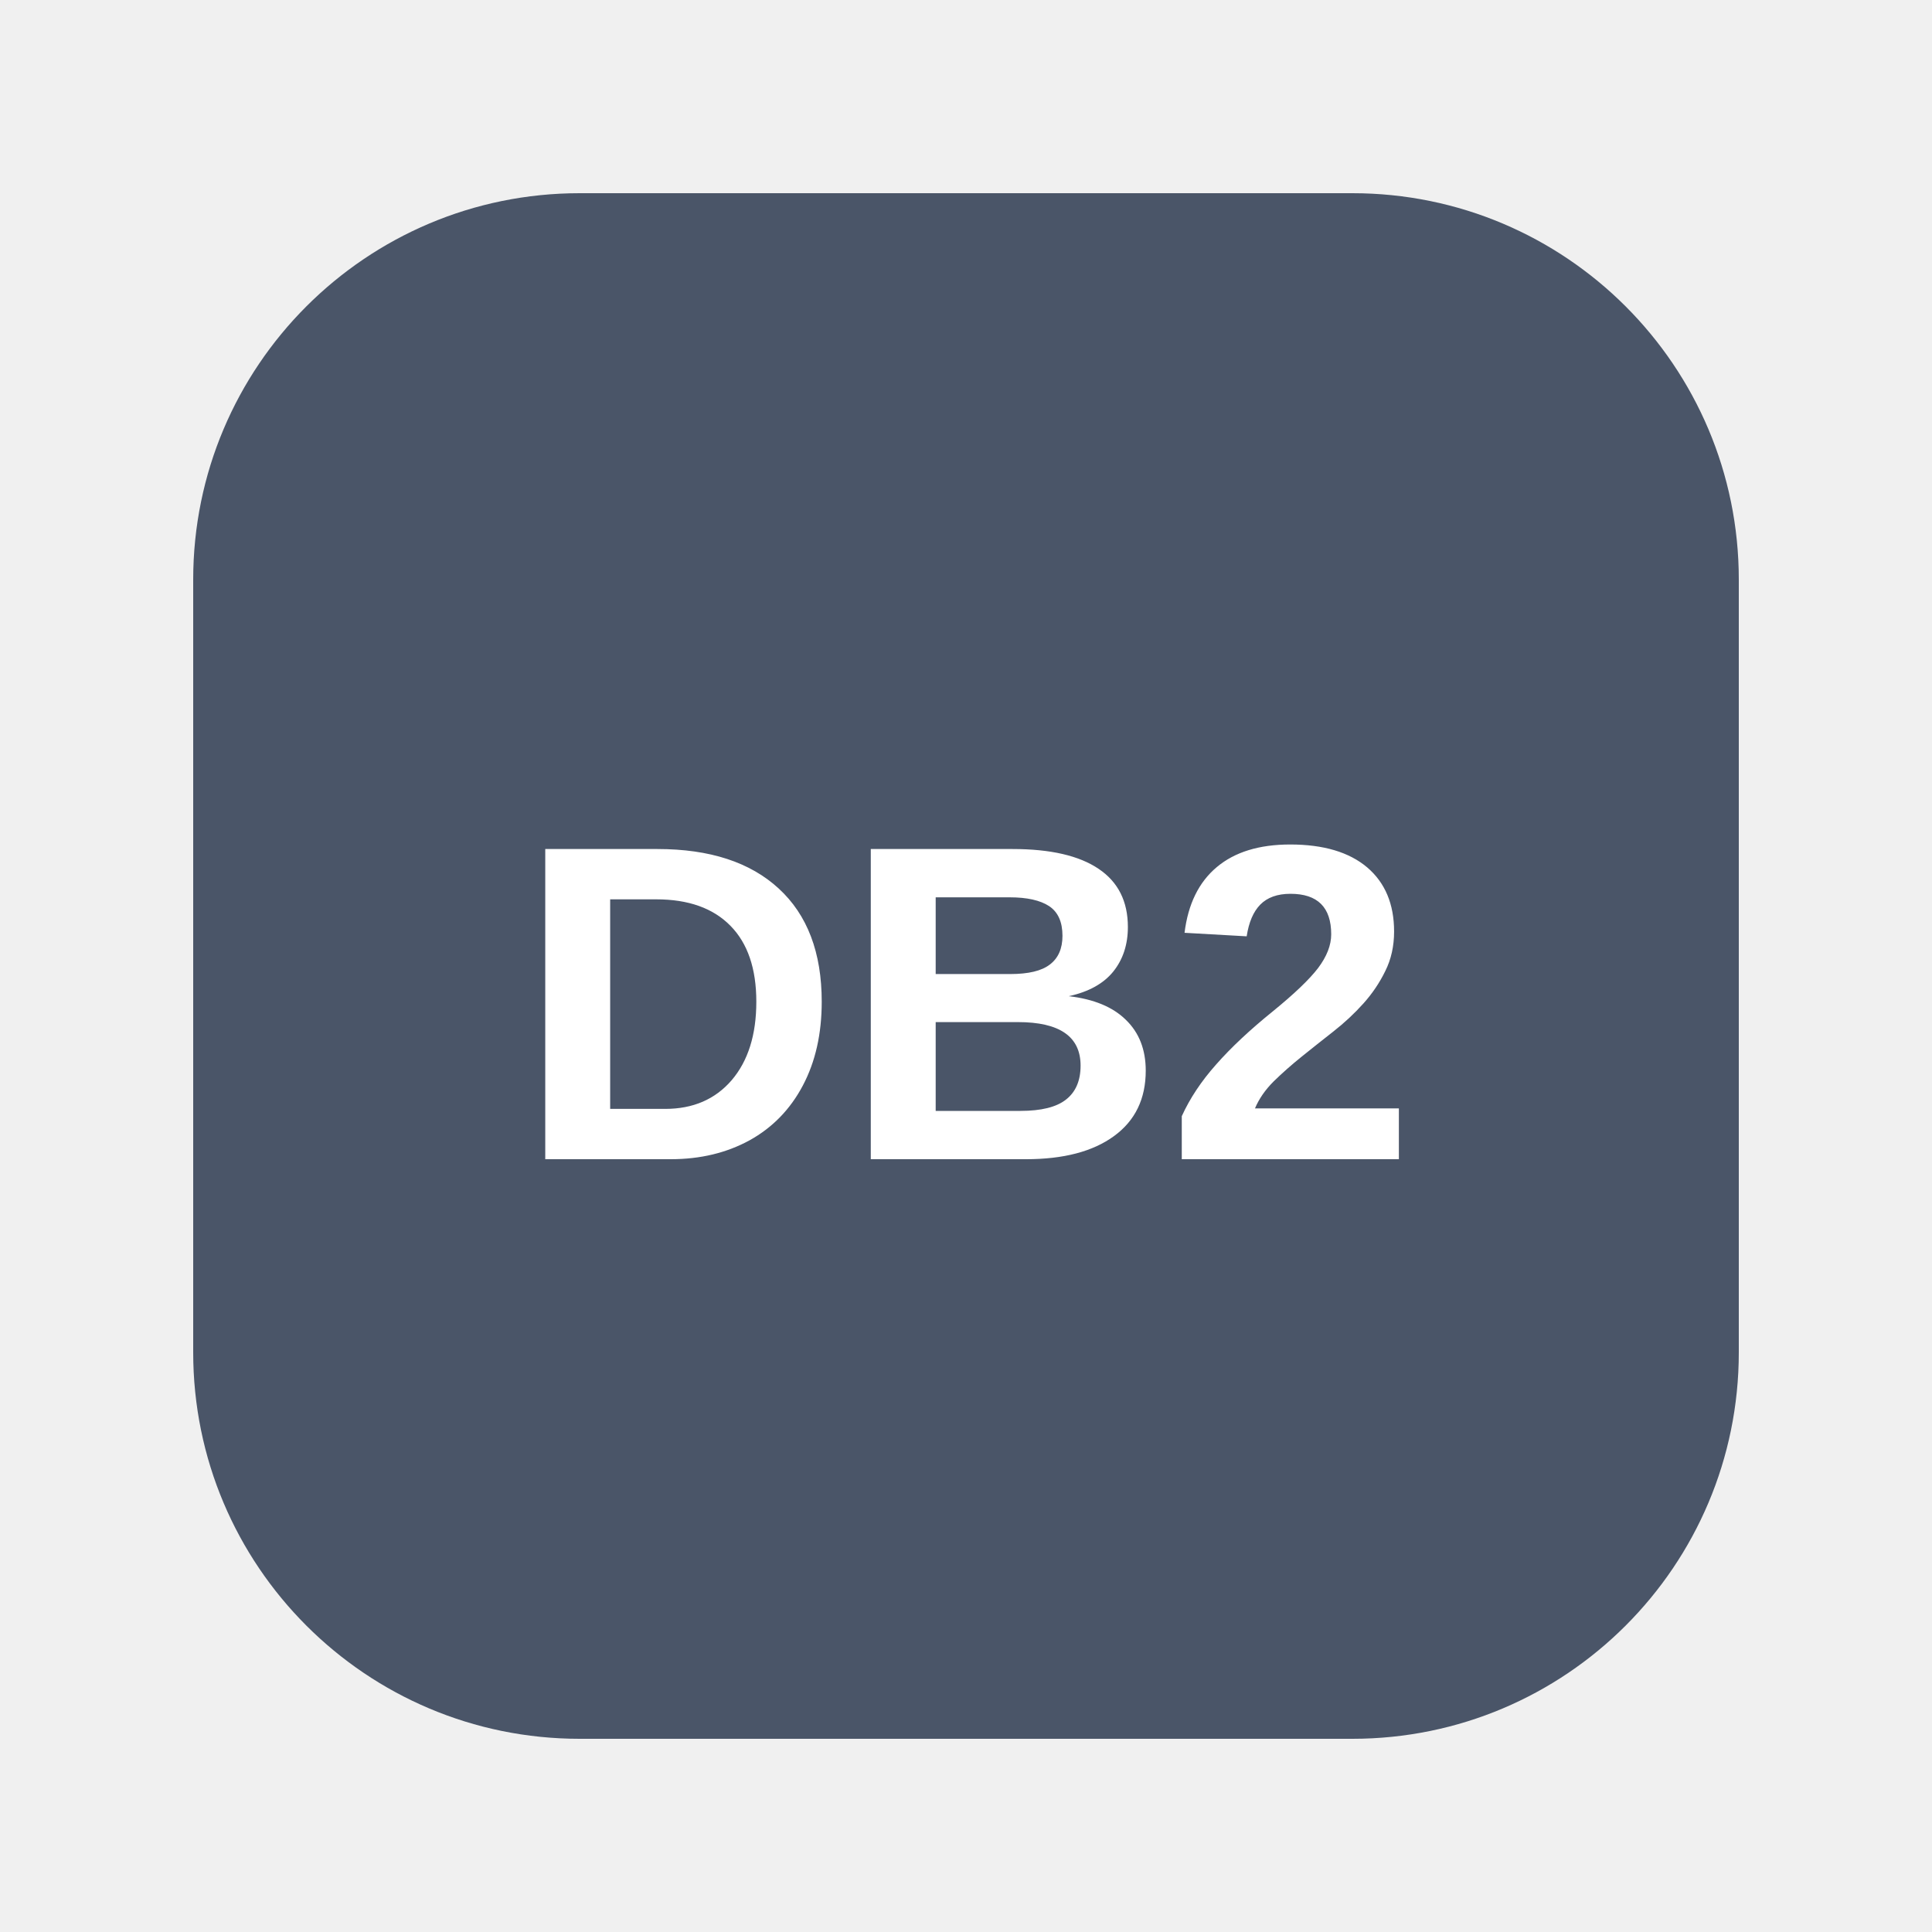
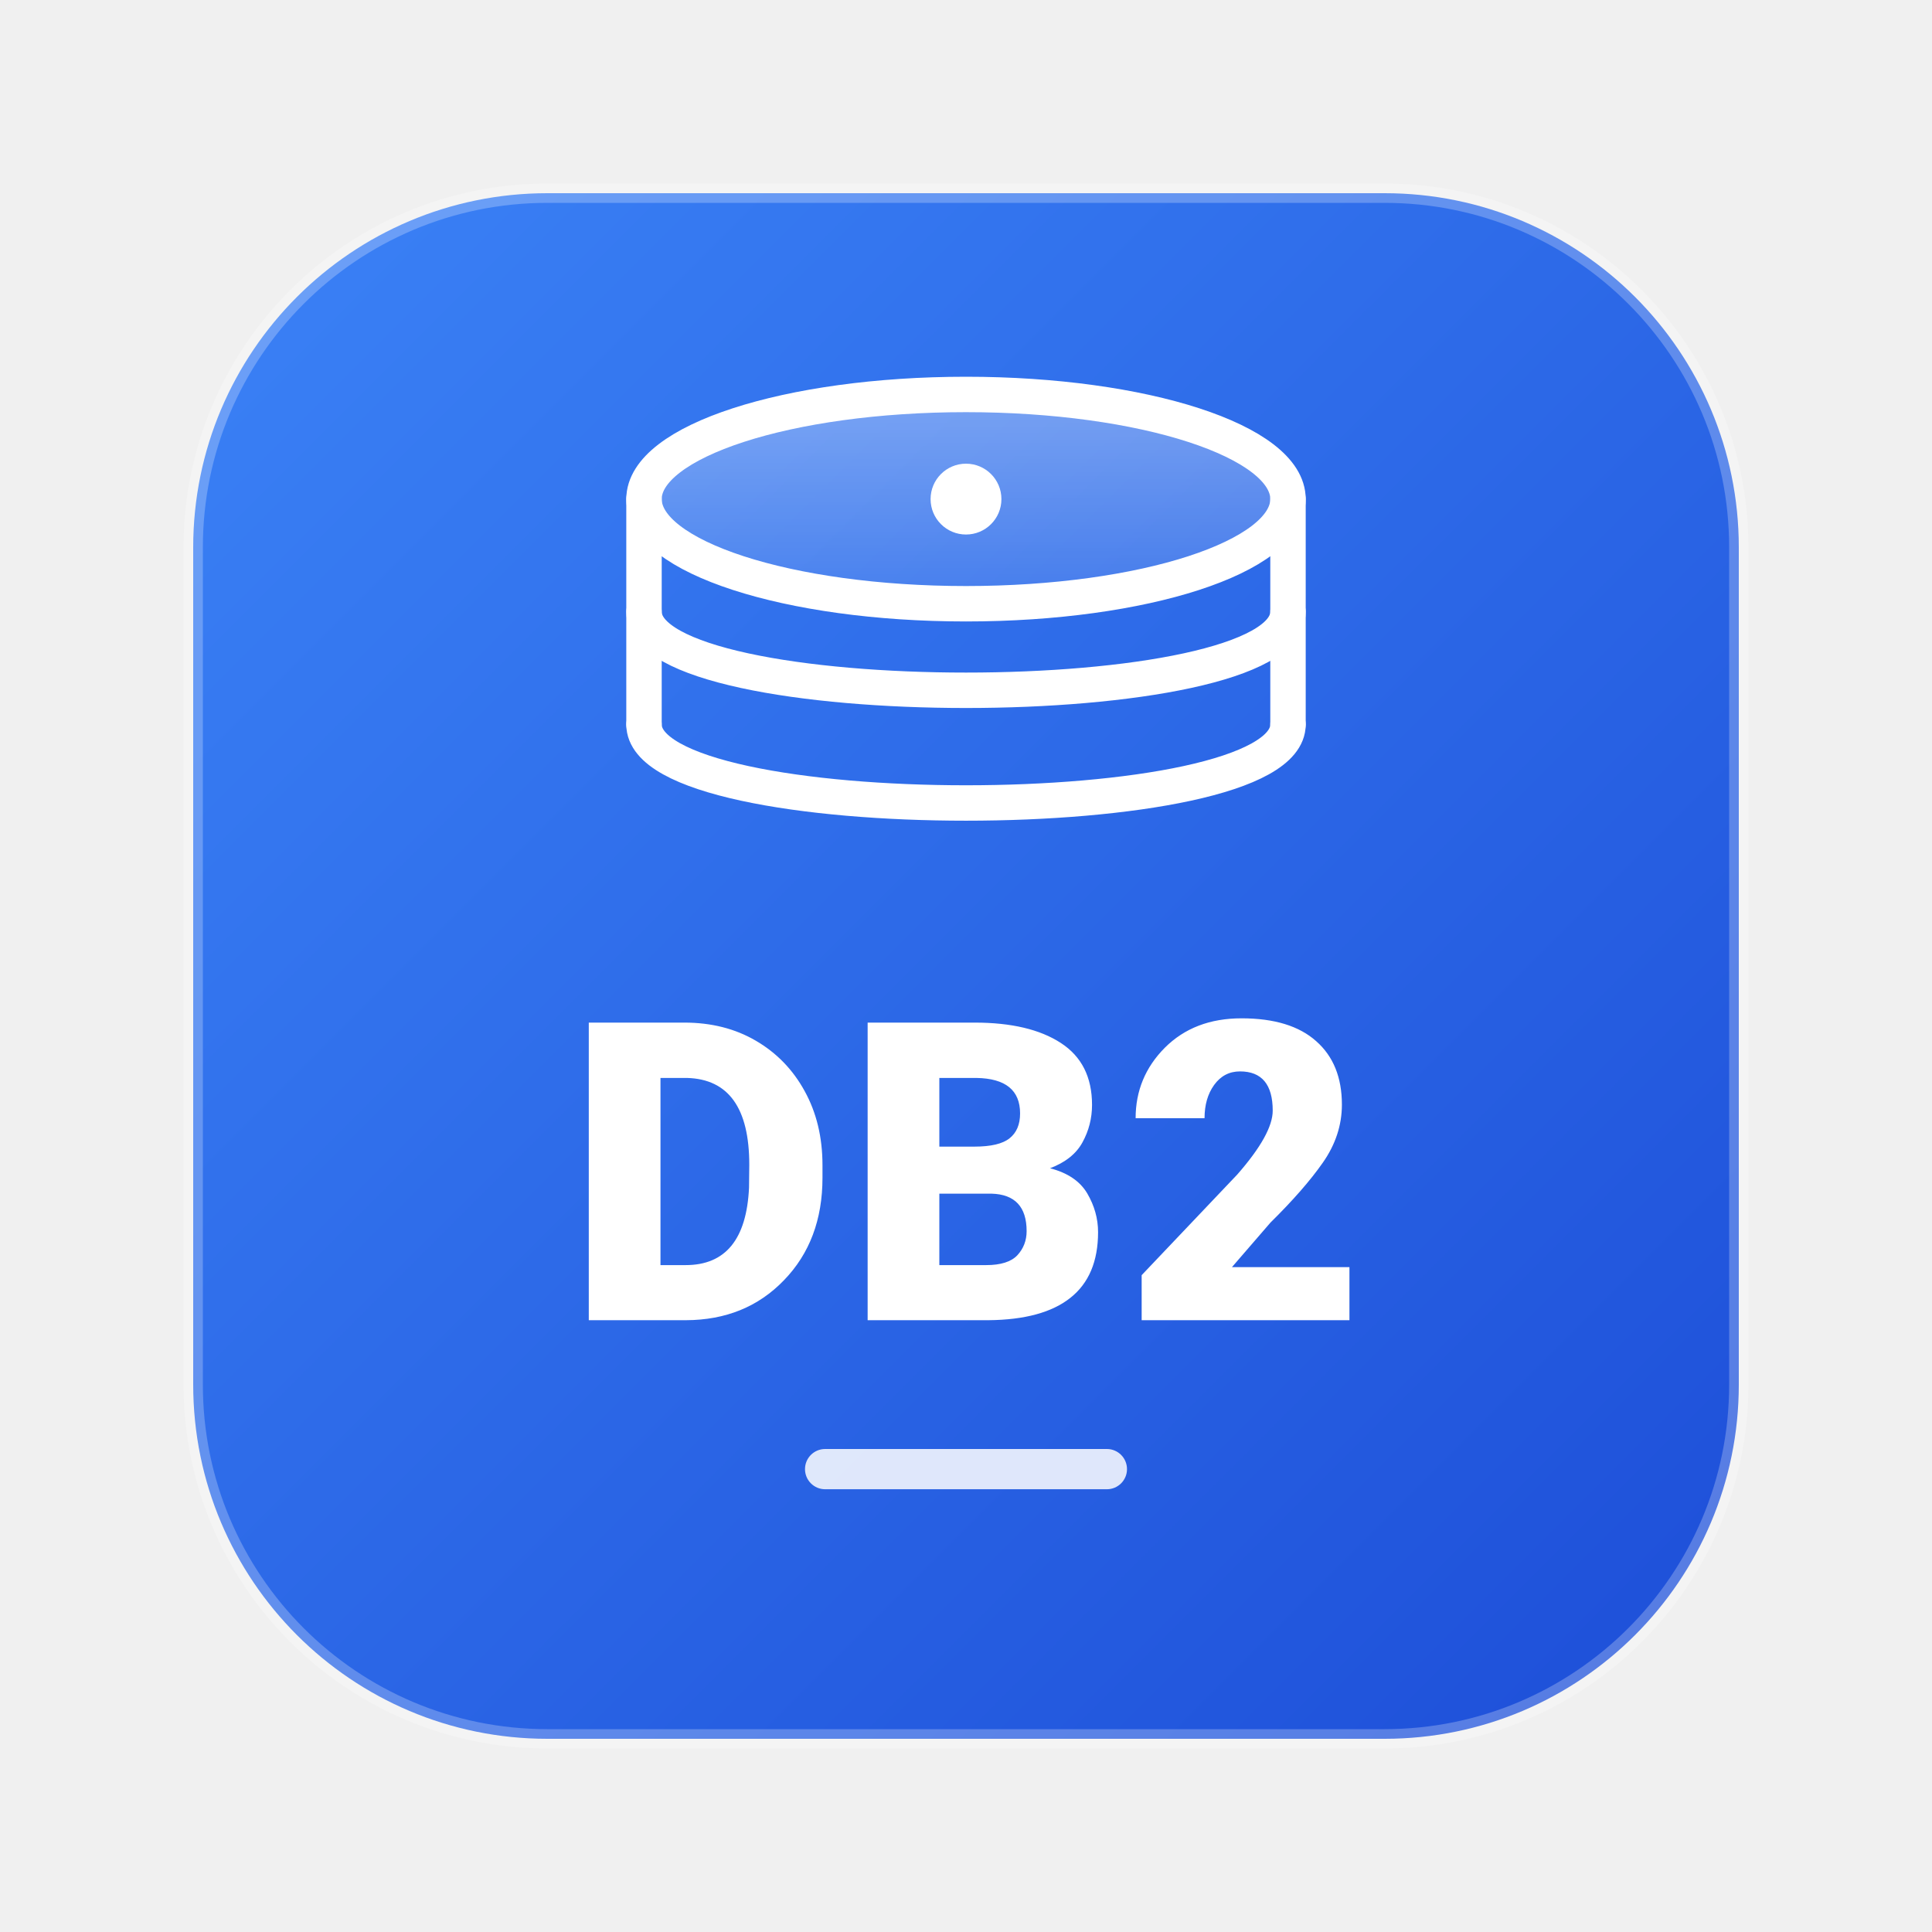
- <svg xmlns="http://www.w3.org/2000/svg" viewBox="0 0 120 120" role="img" aria-label="DB2">
-   <rect x="12" y="12" width="96" height="96" rx="24" fill="#4A5568" />
-   <text x="60" y="72" text-anchor="middle" font-size="28" font-weight="700" fill="#fff" font-family="Arial,Helvetica,sans-serif">DB2</text>
+ <svg xmlns="http://www.w3.org/2000/svg" viewBox="0 0 120 120" role="img" aria-label="DB2 数据库">
+   <defs>
+     <linearGradient id="db2-bg" x1="0%" y1="0%" x2="100%" y2="100%">
+       <stop offset="0%" stop-color="#3B82F6" />
+       <stop offset="100%" stop-color="#1D4ED8" />
+     </linearGradient>
+     <linearGradient id="db2-disc" x1="0%" y1="0%" x2="0%" y2="100%">
+       <stop offset="0%" stop-color="#FFFFFF" stop-opacity="0.35" />
+       <stop offset="100%" stop-color="#FFFFFF" stop-opacity="0.1" />
+     </linearGradient>
+   </defs>
+   <ellipse cx="60" cy="103" rx="34" ry="4" fill="#1E3A8A" opacity="0.25" />
+   <rect x="12" y="12" width="96" height="96" rx="22" fill="url(#db2-bg)" stroke="rgba(255,255,255,0.25)" stroke-width="1.2" />
+   <g fill="none" stroke="#FFFFFF" stroke-width="2.2" stroke-linecap="round">
+     <ellipse cx="60" cy="31" rx="20" ry="6.5" fill="url(#db2-disc)" />
+     <path d="M 40 38 C 40 44.5, 80 44.5, 80 38" />
+     <path d="M 40 45 C 40 51.5, 80 51.5, 80 45" />
+     <path d="M 40 31 L 40 45 M 80 31 L 80 45" />
+   </g>
+   <circle cx="60" cy="31" r="2.2" fill="#FFFFFF" />
+   <text x="60" y="82" text-anchor="middle" font-family="-apple-system, BlinkMacSystemFont, 'Segoe UI', Roboto, 'Helvetica Neue', Arial, sans-serif" font-size="26" font-weight="800" fill="#FFFFFF" letter-spacing="0.5">DB2</text>
+   <rect x="50" y="90" width="20" height="2.5" rx="1.25" fill="#FFFFFF" opacity="0.85" />
</svg>
